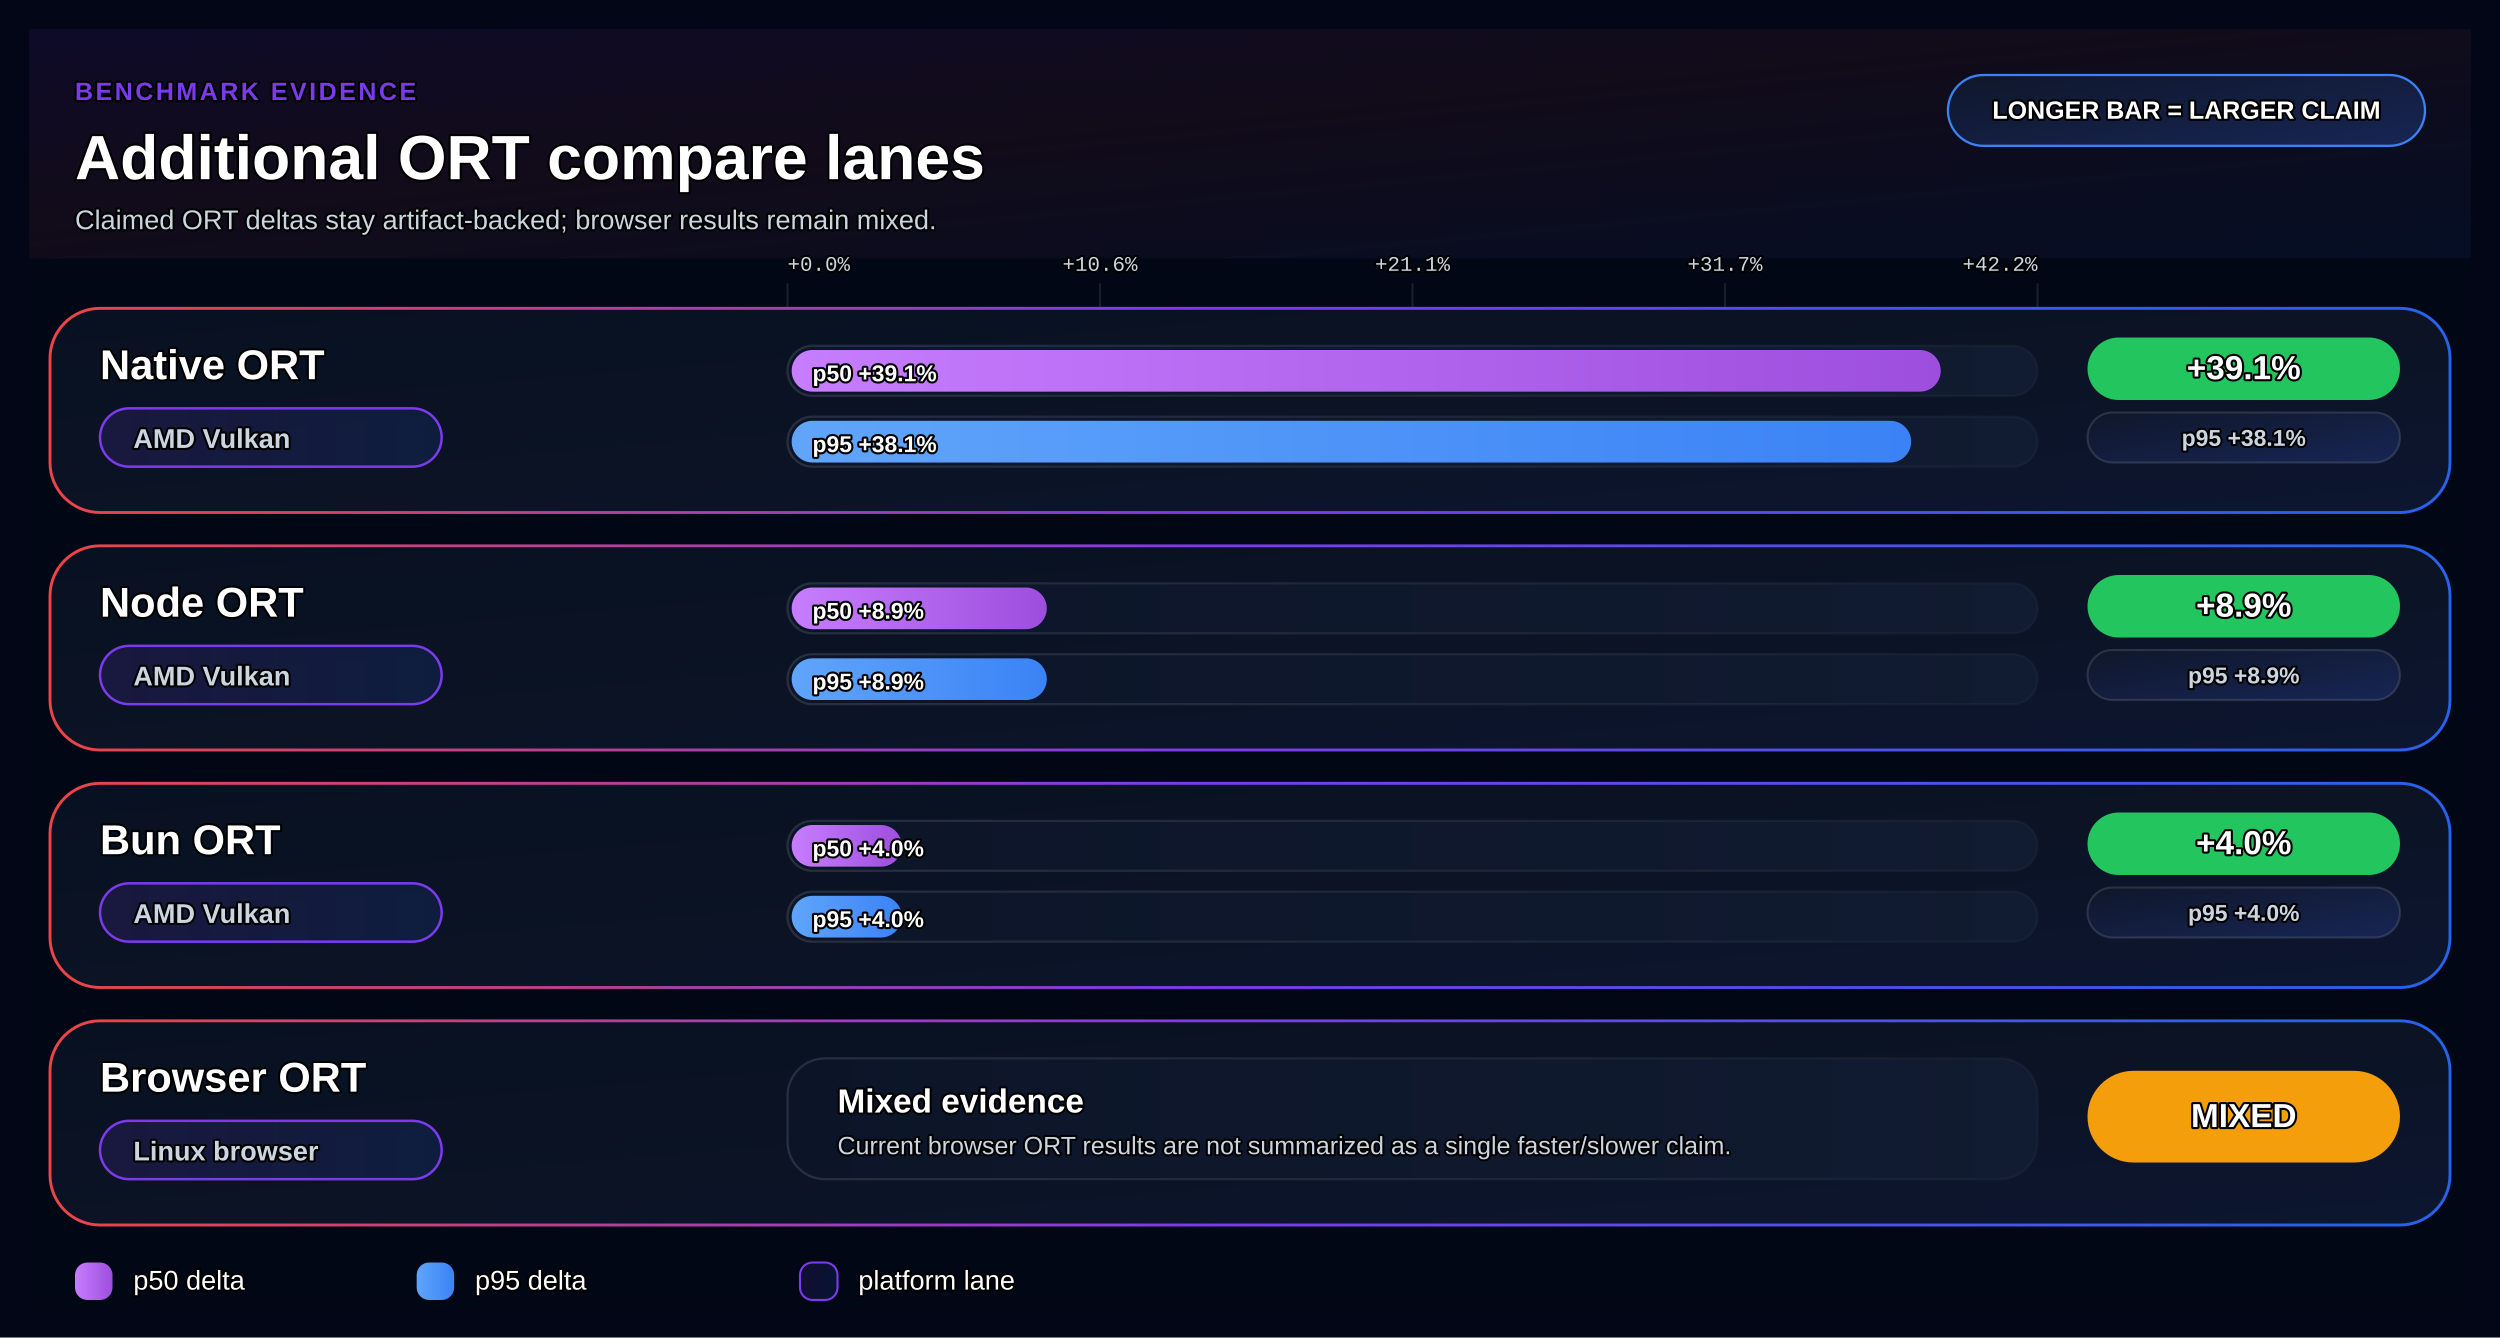
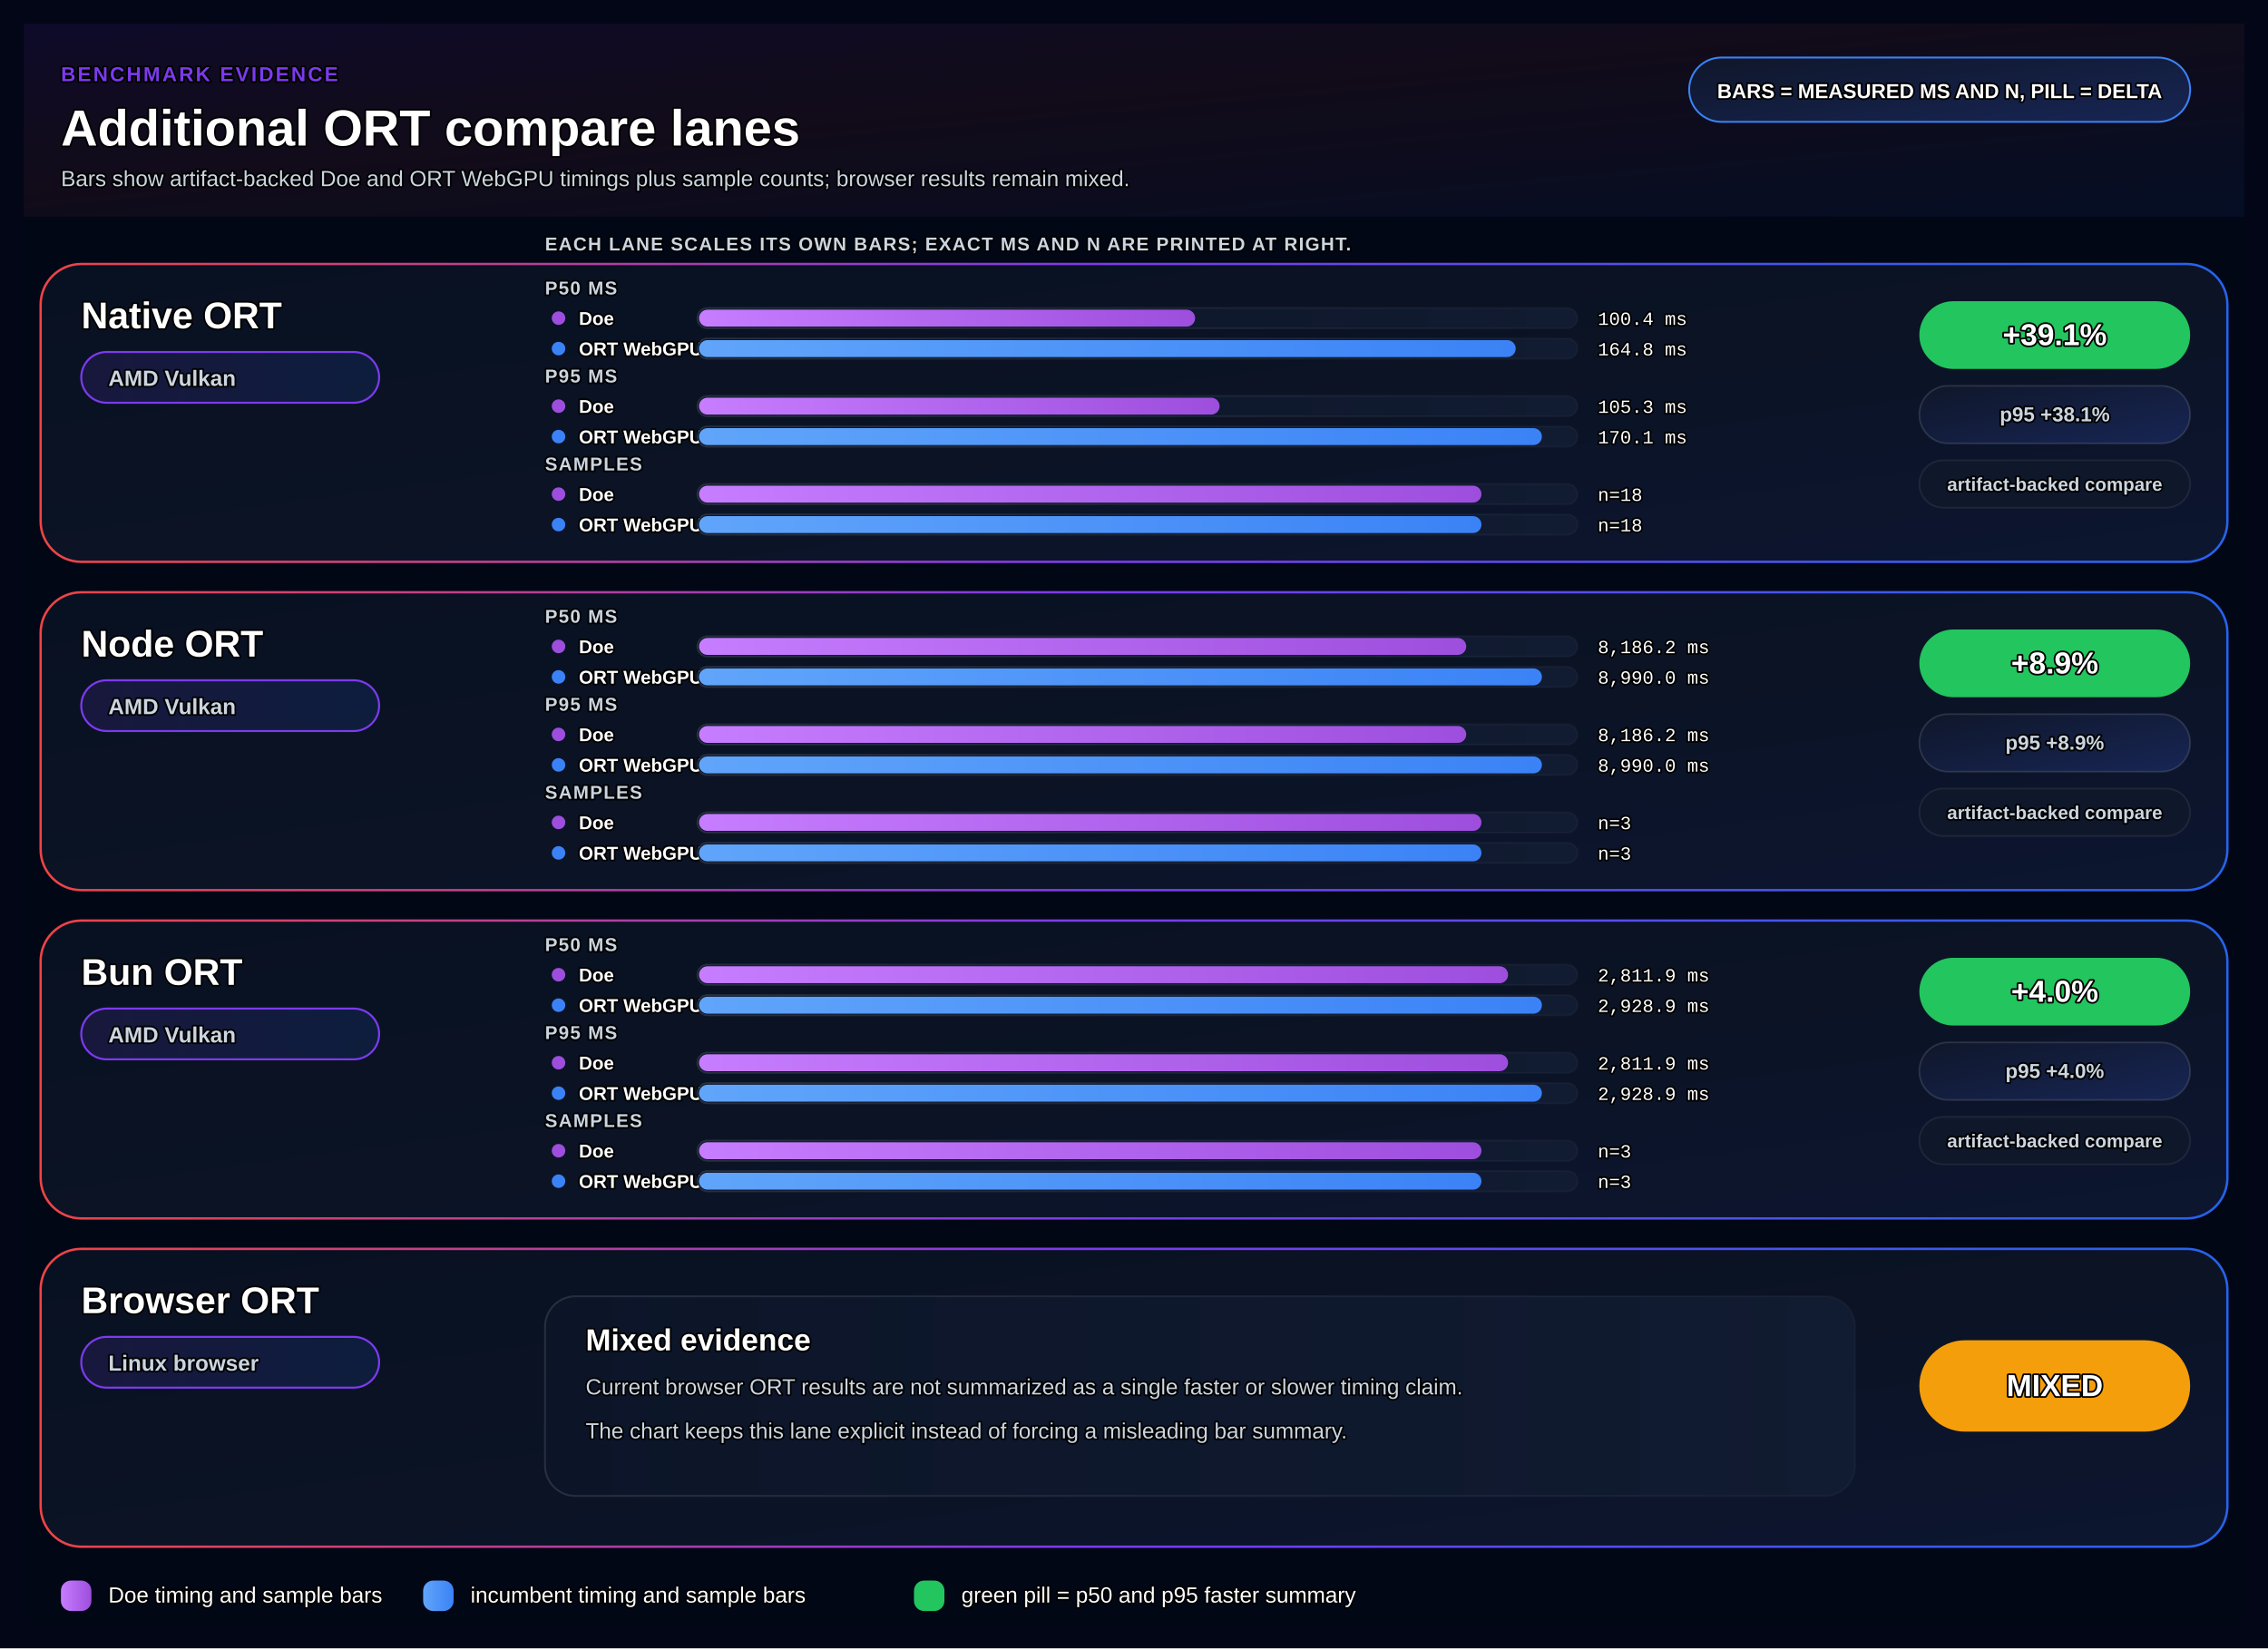
- <svg xmlns="http://www.w3.org/2000/svg" width="1200" height="642" viewBox="0 0 1200 642" role="img" aria-labelledby="chart-title chart-desc">
+ <svg xmlns="http://www.w3.org/2000/svg" width="1340" height="974" viewBox="0 0 1340 974" role="img" aria-labelledby="chart-title chart-desc">
  <defs>
    <style>
  text { paint-order: stroke fill; stroke: #000000; stroke-width: 2px; stroke-linejoin: round; }
</style>
  </defs>
-   <rect x="0" y="0" width="1200" height="642" fill="#020617" />
-   <rect x="14" y="14" width="1172" height="614" fill="#020817" fill-opacity="0.50" stroke="none" />
+   <rect x="0" y="0" width="1340" height="974" fill="#020617" />
+   <rect x="14" y="14" width="1312" height="946" fill="#020817" fill-opacity="0.50" stroke="none" />
  <defs>
    <linearGradient id="readme-canvas-glow" x1="0%" y1="0%" x2="100%" y2="100%">
      <stop offset="0%" stop-color="#7c3aed18" />
      <stop offset="45%" stop-color="#ef444410" />
      <stop offset="100%" stop-color="#2563eb12" />
    </linearGradient>
    <linearGradient id="readme-panel-fill" x1="0%" y1="0%" x2="100%" y2="100%">
      <stop offset="0%" stop-color="#081121" />
      <stop offset="55%" stop-color="#0b1325" />
      <stop offset="100%" stop-color="#0c1630" />
    </linearGradient>
    <linearGradient id="readme-panel-stroke" x1="0%" y1="0%" x2="100%" y2="0%">
      <stop offset="0%" stop-color="#ef4444" />
      <stop offset="48%" stop-color="#7c3aed" />
      <stop offset="100%" stop-color="#2563eb" />
    </linearGradient>
    <linearGradient id="readme-track-fill" x1="0%" y1="0%" x2="100%" y2="0%">
      <stop offset="0%" stop-color="#0c1528" />
      <stop offset="100%" stop-color="#111b31" />
    </linearGradient>
    <linearGradient id="readme-track-stroke" x1="0%" y1="0%" x2="100%" y2="0%">
      <stop offset="0%" stop-color="#ffffff1d" />
      <stop offset="100%" stop-color="#ffffff08" />
    </linearGradient>
-     <linearGradient id="readme-p50-grad" x1="0%" y1="0%" x2="100%" y2="0%">
+     <linearGradient id="readme-doe-grad" x1="0%" y1="0%" x2="100%" y2="0%">
      <stop offset="0%" stop-color="#c77dff" />
      <stop offset="100%" stop-color="#9d4edd" />
    </linearGradient>
-     <linearGradient id="readme-p95-grad" x1="0%" y1="0%" x2="100%" y2="0%">
+     <linearGradient id="readme-incumbent-grad" x1="0%" y1="0%" x2="100%" y2="0%">
      <stop offset="0%" stop-color="#60a5fa" />
      <stop offset="100%" stop-color="#3b82f6" />
    </linearGradient>
    <linearGradient id="readme-chip-grad" x1="0%" y1="0%" x2="100%" y2="0%">
      <stop offset="0%" stop-color="#7c3aed22" />
      <stop offset="100%" stop-color="#2563eb22" />
    </linearGradient>
    <linearGradient id="readme-pill-grad" x1="0%" y1="0%" x2="100%" y2="100%">
      <stop offset="0%" stop-color="#0f172a" />
      <stop offset="100%" stop-color="#172554" />
    </linearGradient>
  </defs>
-   <rect x="14" y="14" width="1172" height="110" fill="url(#readme-canvas-glow)" stroke="none" />
+   <rect x="14" y="14" width="1312" height="114" fill="url(#readme-canvas-glow)" stroke="none" />
  <text x="36" y="48" fill="#7c3aed" font-family="'Segoe UI', 'Helvetica Neue', Arial, sans-serif" font-size="12" font-weight="bold" letter-spacing="1.2" stroke="none">BENCHMARK EVIDENCE</text>
  <text x="36" y="86" fill="#ffffff" font-family="'Segoe UI', 'Helvetica Neue', Arial, sans-serif" font-size="30" font-weight="bold" stroke="none">Additional ORT compare lanes</text>
-   <text x="36" y="110" fill="#cbd5e1" font-family="'Segoe UI', 'Helvetica Neue', Arial, sans-serif" font-size="13" stroke="none">Claimed ORT deltas stay artifact-backed; browser results remain mixed.</text>
-   <rect x="935" y="36" width="229" height="34" rx="17" fill="url(#readme-pill-grad)" stroke="#3b82f6" stroke-width="1.1" />
-   <text x="1049.5" y="57" text-anchor="middle" fill="#ffffff" font-family="'Segoe UI', 'Helvetica Neue', Arial, sans-serif" font-size="12" font-weight="bold" stroke="none">LONGER BAR = LARGER CLAIM</text>
-   <line x1="378" y1="136" x2="378" y2="148" stroke="#ffffff18" stroke-width="1" />
-   <text x="378" y="130" text-anchor="start" fill="#cbd5e1" font-family="SFMono-Regular, Menlo, Consolas, 'Liberation Mono', monospace" font-size="10" stroke="none">+0.0%</text>
-   <line x1="528" y1="136" x2="528" y2="148" stroke="#ffffff18" stroke-width="1" />
-   <text x="528" y="130" text-anchor="middle" fill="#cbd5e1" font-family="SFMono-Regular, Menlo, Consolas, 'Liberation Mono', monospace" font-size="10" stroke="none">+10.6%</text>
-   <line x1="678" y1="136" x2="678" y2="148" stroke="#ffffff18" stroke-width="1" />
-   <text x="678" y="130" text-anchor="middle" fill="#cbd5e1" font-family="SFMono-Regular, Menlo, Consolas, 'Liberation Mono', monospace" font-size="10" stroke="none">+21.1%</text>
-   <line x1="828" y1="136" x2="828" y2="148" stroke="#ffffff18" stroke-width="1" />
-   <text x="828" y="130" text-anchor="middle" fill="#cbd5e1" font-family="SFMono-Regular, Menlo, Consolas, 'Liberation Mono', monospace" font-size="10" stroke="none">+31.7%</text>
-   <line x1="978" y1="136" x2="978" y2="148" stroke="#ffffff18" stroke-width="1" />
-   <text x="978" y="130" text-anchor="end" fill="#cbd5e1" font-family="SFMono-Regular, Menlo, Consolas, 'Liberation Mono', monospace" font-size="10" stroke="none">+42.2%</text>
-   <rect x="24" y="148" width="1152" height="98" rx="24" fill="url(#readme-panel-fill)" stroke="url(#readme-panel-stroke)" stroke-width="1.4" />
-   <text x="48" y="182" fill="#ffffff" font-family="'Segoe UI', 'Helvetica Neue', Arial, sans-serif" font-size="20" font-weight="bold" stroke="none">Native ORT</text>
-   <rect x="48" y="196" width="164" height="28" rx="14" fill="url(#readme-chip-grad)" stroke="#7c3aed" stroke-width="1.2" />
-   <text x="64" y="215" fill="#cbd5e1" font-family="'Segoe UI', 'Helvetica Neue', Arial, sans-serif" font-size="13" font-weight="bold" stroke="none">AMD Vulkan</text>
-   <rect x="378" y="166" width="600" height="24" rx="12" fill="url(#readme-track-fill)" stroke="url(#readme-track-stroke)" stroke-width="1.1" />
-   <rect x="380" y="168" width="551.556" height="20" rx="10" fill="url(#readme-p50-grad)" />
-   <text x="390" y="183" fill="#ffffff" font-family="'Segoe UI', 'Helvetica Neue', Arial, sans-serif" font-size="11" font-weight="bold">p50 +39.1%</text>
-   <rect x="378" y="200" width="600" height="24" rx="12" fill="url(#readme-track-fill)" stroke="url(#readme-track-stroke)" stroke-width="1.1" />
-   <rect x="380" y="202" width="537.347" height="20" rx="10" fill="url(#readme-p95-grad)" />
-   <text x="390" y="217" fill="#ffffff" font-family="'Segoe UI', 'Helvetica Neue', Arial, sans-serif" font-size="11" font-weight="bold">p95 +38.1%</text>
-   <rect x="1002" y="162" width="150" height="30" rx="15" fill="#22c55e" />
-   <text x="1077" y="182" text-anchor="middle" fill="#ffffff" font-family="'Segoe UI', 'Helvetica Neue', Arial, sans-serif" font-size="16" font-weight="bold" stroke="none">+39.1%</text>
-   <rect x="1002" y="198" width="150" height="24" rx="12" fill="url(#readme-pill-grad)" stroke="#ffffff1f" stroke-width="1" />
-   <text x="1077" y="214" text-anchor="middle" fill="#cbd5e1" font-family="'Segoe UI', 'Helvetica Neue', Arial, sans-serif" font-size="11" font-weight="bold" stroke="none">p95 +38.1%</text>
-   <rect x="24" y="262" width="1152" height="98" rx="24" fill="url(#readme-panel-fill)" stroke="url(#readme-panel-stroke)" stroke-width="1.4" />
-   <text x="48" y="296" fill="#ffffff" font-family="'Segoe UI', 'Helvetica Neue', Arial, sans-serif" font-size="20" font-weight="bold" stroke="none">Node ORT</text>
-   <rect x="48" y="310" width="164" height="28" rx="14" fill="url(#readme-chip-grad)" stroke="#7c3aed" stroke-width="1.2" />
-   <text x="64" y="329" fill="#cbd5e1" font-family="'Segoe UI', 'Helvetica Neue', Arial, sans-serif" font-size="13" font-weight="bold" stroke="none">AMD Vulkan</text>
-   <rect x="378" y="280" width="600" height="24" rx="12" fill="url(#readme-track-fill)" stroke="url(#readme-track-stroke)" stroke-width="1.1" />
-   <rect x="380" y="282" width="122.456" height="20" rx="10" fill="url(#readme-p50-grad)" />
-   <text x="390" y="297" fill="#ffffff" font-family="'Segoe UI', 'Helvetica Neue', Arial, sans-serif" font-size="11" font-weight="bold">p50 +8.9%</text>
-   <rect x="378" y="314" width="600" height="24" rx="12" fill="url(#readme-track-fill)" stroke="url(#readme-track-stroke)" stroke-width="1.1" />
-   <rect x="380" y="316" width="122.456" height="20" rx="10" fill="url(#readme-p95-grad)" />
-   <text x="390" y="331" fill="#ffffff" font-family="'Segoe UI', 'Helvetica Neue', Arial, sans-serif" font-size="11" font-weight="bold">p95 +8.9%</text>
-   <rect x="1002" y="276" width="150" height="30" rx="15" fill="#22c55e" />
-   <text x="1077" y="296" text-anchor="middle" fill="#ffffff" font-family="'Segoe UI', 'Helvetica Neue', Arial, sans-serif" font-size="16" font-weight="bold" stroke="none">+8.9%</text>
-   <rect x="1002" y="312" width="150" height="24" rx="12" fill="url(#readme-pill-grad)" stroke="#ffffff1f" stroke-width="1" />
-   <text x="1077" y="328" text-anchor="middle" fill="#cbd5e1" font-family="'Segoe UI', 'Helvetica Neue', Arial, sans-serif" font-size="11" font-weight="bold" stroke="none">p95 +8.9%</text>
-   <rect x="24" y="376" width="1152" height="98" rx="24" fill="url(#readme-panel-fill)" stroke="url(#readme-panel-stroke)" stroke-width="1.4" />
-   <text x="48" y="410" fill="#ffffff" font-family="'Segoe UI', 'Helvetica Neue', Arial, sans-serif" font-size="20" font-weight="bold" stroke="none">Bun ORT</text>
-   <rect x="48" y="424" width="164" height="28" rx="14" fill="url(#readme-chip-grad)" stroke="#7c3aed" stroke-width="1.2" />
-   <text x="64" y="443" fill="#cbd5e1" font-family="'Segoe UI', 'Helvetica Neue', Arial, sans-serif" font-size="13" font-weight="bold" stroke="none">AMD Vulkan</text>
-   <rect x="378" y="394" width="600" height="24" rx="12" fill="url(#readme-track-fill)" stroke="url(#readme-track-stroke)" stroke-width="1.1" />
-   <rect x="380" y="396" width="52.834" height="20" rx="10" fill="url(#readme-p50-grad)" />
-   <text x="390" y="411" fill="#ffffff" font-family="'Segoe UI', 'Helvetica Neue', Arial, sans-serif" font-size="11" font-weight="bold">p50 +4.0%</text>
-   <rect x="378" y="428" width="600" height="24" rx="12" fill="url(#readme-track-fill)" stroke="url(#readme-track-stroke)" stroke-width="1.1" />
-   <rect x="380" y="430" width="52.834" height="20" rx="10" fill="url(#readme-p95-grad)" />
-   <text x="390" y="445" fill="#ffffff" font-family="'Segoe UI', 'Helvetica Neue', Arial, sans-serif" font-size="11" font-weight="bold">p95 +4.0%</text>
-   <rect x="1002" y="390" width="150" height="30" rx="15" fill="#22c55e" />
-   <text x="1077" y="410" text-anchor="middle" fill="#ffffff" font-family="'Segoe UI', 'Helvetica Neue', Arial, sans-serif" font-size="16" font-weight="bold" stroke="none">+4.0%</text>
-   <rect x="1002" y="426" width="150" height="24" rx="12" fill="url(#readme-pill-grad)" stroke="#ffffff1f" stroke-width="1" />
-   <text x="1077" y="442" text-anchor="middle" fill="#cbd5e1" font-family="'Segoe UI', 'Helvetica Neue', Arial, sans-serif" font-size="11" font-weight="bold" stroke="none">p95 +4.0%</text>
-   <rect x="24" y="490" width="1152" height="98" rx="24" fill="url(#readme-panel-fill)" stroke="url(#readme-panel-stroke)" stroke-width="1.4" />
-   <text x="48" y="524" fill="#ffffff" font-family="'Segoe UI', 'Helvetica Neue', Arial, sans-serif" font-size="20" font-weight="bold" stroke="none">Browser ORT</text>
-   <rect x="48" y="538" width="164" height="28" rx="14" fill="url(#readme-chip-grad)" stroke="#7c3aed" stroke-width="1.2" />
-   <text x="64" y="557" fill="#cbd5e1" font-family="'Segoe UI', 'Helvetica Neue', Arial, sans-serif" font-size="13" font-weight="bold" stroke="none">Linux browser</text>
-   <rect x="378" y="508" width="600" height="58" rx="18" fill="url(#readme-track-fill)" stroke="url(#readme-track-stroke)" stroke-width="1.1" />
-   <text x="402" y="534" fill="#ffffff" font-family="'Segoe UI', 'Helvetica Neue', Arial, sans-serif" font-size="16" font-weight="bold" stroke="none">Mixed evidence</text>
-   <text x="402" y="554" fill="#cbd5e1" font-family="'Segoe UI', 'Helvetica Neue', Arial, sans-serif" font-size="12" stroke="none">Current browser ORT results are not summarized as a single faster/slower claim.</text>
-   <rect x="1002" y="514" width="150" height="44" rx="22" fill="#f59e0b" />
-   <text x="1077" y="541" text-anchor="middle" fill="#ffffff" font-family="'Segoe UI', 'Helvetica Neue', Arial, sans-serif" font-size="16" font-weight="bold" stroke="none">MIXED</text>
-   <rect x="36" y="606" width="18" height="18" rx="6" fill="url(#readme-p50-grad)" />
-   <text x="64" y="619" fill="#ffffff" font-family="'Segoe UI', 'Helvetica Neue', Arial, sans-serif" font-size="13" stroke="none">p50 delta</text>
-   <rect x="200" y="606" width="18" height="18" rx="6" fill="url(#readme-p95-grad)" />
-   <text x="228" y="619" fill="#ffffff" font-family="'Segoe UI', 'Helvetica Neue', Arial, sans-serif" font-size="13" stroke="none">p95 delta</text>
-   <rect x="384" y="606" width="18" height="18" rx="6" fill="url(#readme-chip-grad)" stroke="#7c3aed" stroke-width="1" />
-   <text x="412" y="619" fill="#ffffff" font-family="'Segoe UI', 'Helvetica Neue', Arial, sans-serif" font-size="13" stroke="none">platform lane</text>
+   <text x="36" y="110" fill="#cbd5e1" font-family="'Segoe UI', 'Helvetica Neue', Arial, sans-serif" font-size="13" stroke="none">Bars show artifact-backed Doe and ORT WebGPU timings plus sample counts; browser results remain mixed.</text>
+   <rect x="998" y="34" width="296" height="38" rx="19" fill="url(#readme-pill-grad)" stroke="#3b82f6" stroke-width="1.1" />
+   <text x="1146" y="58" text-anchor="middle" fill="#ffffff" font-family="'Segoe UI', 'Helvetica Neue', Arial, sans-serif" font-size="12" font-weight="bold" stroke="none">BARS = MEASURED MS AND N, PILL = DELTA</text>
+   <text x="322" y="148" fill="#cbd5e1" font-family="'Segoe UI', 'Helvetica Neue', Arial, sans-serif" font-size="11" font-weight="bold" letter-spacing="0.7" stroke="none">EACH LANE SCALES ITS OWN BARS; EXACT MS AND N ARE PRINTED AT RIGHT.</text>
+   <rect x="24" y="156" width="1292" height="176" rx="24" fill="url(#readme-panel-fill)" stroke="url(#readme-panel-stroke)" stroke-width="1.4" />
+   <text x="48" y="194" fill="#ffffff" font-family="'Segoe UI', 'Helvetica Neue', Arial, sans-serif" font-size="22" font-weight="bold" stroke="none">Native ORT</text>
+   <rect x="48" y="208" width="176" height="30" rx="15" fill="url(#readme-chip-grad)" stroke="#7c3aed" stroke-width="1.2" />
+   <text x="64" y="228" fill="#cbd5e1" font-family="'Segoe UI', 'Helvetica Neue', Arial, sans-serif" font-size="13" font-weight="bold" stroke="none">AMD Vulkan</text>
+   <text x="322" y="174" fill="#cbd5e1" font-family="'Segoe UI', 'Helvetica Neue', Arial, sans-serif" font-size="11" font-weight="bold" letter-spacing="0.7" stroke="none">P50 MS</text>
+   <circle cx="330" cy="188" r="4" fill="#9d4edd" stroke="none" />
+   <text x="342" y="192" fill="#ffffff" font-family="'Segoe UI', 'Helvetica Neue', Arial, sans-serif" font-size="11" font-weight="bold" stroke="none">Doe</text>
+   <rect x="412" y="182" width="520" height="12" rx="6" fill="url(#readme-track-fill)" stroke="url(#readme-track-stroke)" stroke-width="1" />
+   <rect x="413" y="183" width="293.11" height="10" rx="5" fill="url(#readme-doe-grad)" />
+   <text x="944" y="192" fill="#ffffff" font-family="SFMono-Regular, Menlo, Consolas, 'Liberation Mono', monospace" font-size="11" stroke="none">100.4 ms</text>
+   <circle cx="330" cy="206" r="4" fill="#3b82f6" stroke="none" />
+   <text x="342" y="210" fill="#ffffff" font-family="'Segoe UI', 'Helvetica Neue', Arial, sans-serif" font-size="11" font-weight="bold" stroke="none">ORT WebGPU</text>
+   <rect x="412" y="200" width="520" height="12" rx="6" fill="url(#readme-track-fill)" stroke="url(#readme-track-stroke)" stroke-width="1" />
+   <rect x="413" y="201" width="482.514" height="10" rx="5" fill="url(#readme-incumbent-grad)" />
+   <text x="944" y="210" fill="#ffffff" font-family="SFMono-Regular, Menlo, Consolas, 'Liberation Mono', monospace" font-size="11" stroke="none">164.8 ms</text>
+   <text x="322" y="226" fill="#cbd5e1" font-family="'Segoe UI', 'Helvetica Neue', Arial, sans-serif" font-size="11" font-weight="bold" letter-spacing="0.7" stroke="none">P95 MS</text>
+   <circle cx="330" cy="240" r="4" fill="#9d4edd" stroke="none" />
+   <text x="342" y="244" fill="#ffffff" font-family="'Segoe UI', 'Helvetica Neue', Arial, sans-serif" font-size="11" font-weight="bold" stroke="none">Doe</text>
+   <rect x="412" y="234" width="520" height="12" rx="6" fill="url(#readme-track-fill)" stroke="url(#readme-track-stroke)" stroke-width="1" />
+   <rect x="413" y="235" width="307.566" height="10" rx="5" fill="url(#readme-doe-grad)" />
+   <text x="944" y="244" fill="#ffffff" font-family="SFMono-Regular, Menlo, Consolas, 'Liberation Mono', monospace" font-size="11" stroke="none">105.3 ms</text>
+   <circle cx="330" cy="258" r="4" fill="#3b82f6" stroke="none" />
+   <text x="342" y="262" fill="#ffffff" font-family="'Segoe UI', 'Helvetica Neue', Arial, sans-serif" font-size="11" font-weight="bold" stroke="none">ORT WebGPU</text>
+   <rect x="412" y="252" width="520" height="12" rx="6" fill="url(#readme-track-fill)" stroke="url(#readme-track-stroke)" stroke-width="1" />
+   <rect x="413" y="253" width="498" height="10" rx="5" fill="url(#readme-incumbent-grad)" />
+   <text x="944" y="262" fill="#ffffff" font-family="SFMono-Regular, Menlo, Consolas, 'Liberation Mono', monospace" font-size="11" stroke="none">170.1 ms</text>
+   <text x="322" y="278" fill="#cbd5e1" font-family="'Segoe UI', 'Helvetica Neue', Arial, sans-serif" font-size="11" font-weight="bold" letter-spacing="0.7" stroke="none">SAMPLES</text>
+   <circle cx="330" cy="292" r="4" fill="#9d4edd" stroke="none" />
+   <text x="342" y="296" fill="#ffffff" font-family="'Segoe UI', 'Helvetica Neue', Arial, sans-serif" font-size="11" font-weight="bold" stroke="none">Doe</text>
+   <rect x="412" y="286" width="520" height="12" rx="6" fill="url(#readme-track-fill)" stroke="url(#readme-track-stroke)" stroke-width="1" />
+   <rect x="413" y="287" width="462.286" height="10" rx="5" fill="url(#readme-doe-grad)" />
+   <text x="944" y="296" fill="#ffffff" font-family="SFMono-Regular, Menlo, Consolas, 'Liberation Mono', monospace" font-size="11" stroke="none">n=18</text>
+   <circle cx="330" cy="310" r="4" fill="#3b82f6" stroke="none" />
+   <text x="342" y="314" fill="#ffffff" font-family="'Segoe UI', 'Helvetica Neue', Arial, sans-serif" font-size="11" font-weight="bold" stroke="none">ORT WebGPU</text>
+   <rect x="412" y="304" width="520" height="12" rx="6" fill="url(#readme-track-fill)" stroke="url(#readme-track-stroke)" stroke-width="1" />
+   <rect x="413" y="305" width="462.286" height="10" rx="5" fill="url(#readme-incumbent-grad)" />
+   <text x="944" y="314" fill="#ffffff" font-family="SFMono-Regular, Menlo, Consolas, 'Liberation Mono', monospace" font-size="11" stroke="none">n=18</text>
+   <rect x="1134" y="178" width="160" height="40" rx="20" fill="#22c55e" />
+   <text x="1214" y="204" text-anchor="middle" fill="#ffffff" font-family="'Segoe UI', 'Helvetica Neue', Arial, sans-serif" font-size="18" font-weight="bold" stroke="none">+39.1%</text>
+   <rect x="1134" y="228" width="160" height="34" rx="17" fill="url(#readme-pill-grad)" stroke="#ffffff1f" stroke-width="1" />
+   <text x="1214" y="249" text-anchor="middle" fill="#cbd5e1" font-family="'Segoe UI', 'Helvetica Neue', Arial, sans-serif" font-size="12" font-weight="bold" stroke="none">p95 +38.1%</text>
+   <rect x="1134" y="272" width="160" height="28" rx="14" fill="#0f172a" stroke="#ffffff12" stroke-width="1" />
+   <text x="1214" y="290" text-anchor="middle" fill="#cbd5e1" font-family="'Segoe UI', 'Helvetica Neue', Arial, sans-serif" font-size="11" font-weight="bold" stroke="none">artifact-backed compare</text>
+   <rect x="24" y="350" width="1292" height="176" rx="24" fill="url(#readme-panel-fill)" stroke="url(#readme-panel-stroke)" stroke-width="1.4" />
+   <text x="48" y="388" fill="#ffffff" font-family="'Segoe UI', 'Helvetica Neue', Arial, sans-serif" font-size="22" font-weight="bold" stroke="none">Node ORT</text>
+   <rect x="48" y="402" width="176" height="30" rx="15" fill="url(#readme-chip-grad)" stroke="#7c3aed" stroke-width="1.2" />
+   <text x="64" y="422" fill="#cbd5e1" font-family="'Segoe UI', 'Helvetica Neue', Arial, sans-serif" font-size="13" font-weight="bold" stroke="none">AMD Vulkan</text>
+   <text x="322" y="368" fill="#cbd5e1" font-family="'Segoe UI', 'Helvetica Neue', Arial, sans-serif" font-size="11" font-weight="bold" letter-spacing="0.7" stroke="none">P50 MS</text>
+   <circle cx="330" cy="382" r="4" fill="#9d4edd" stroke="none" />
+   <text x="342" y="386" fill="#ffffff" font-family="'Segoe UI', 'Helvetica Neue', Arial, sans-serif" font-size="11" font-weight="bold" stroke="none">Doe</text>
+   <rect x="412" y="376" width="520" height="12" rx="6" fill="url(#readme-track-fill)" stroke="url(#readme-track-stroke)" stroke-width="1" />
+   <rect x="413" y="377" width="453.297" height="10" rx="5" fill="url(#readme-doe-grad)" />
+   <text x="944" y="386" fill="#ffffff" font-family="SFMono-Regular, Menlo, Consolas, 'Liberation Mono', monospace" font-size="11" stroke="none">8,186.2 ms</text>
+   <circle cx="330" cy="400" r="4" fill="#3b82f6" stroke="none" />
+   <text x="342" y="404" fill="#ffffff" font-family="'Segoe UI', 'Helvetica Neue', Arial, sans-serif" font-size="11" font-weight="bold" stroke="none">ORT WebGPU</text>
+   <rect x="412" y="394" width="520" height="12" rx="6" fill="url(#readme-track-fill)" stroke="url(#readme-track-stroke)" stroke-width="1" />
+   <rect x="413" y="395" width="498" height="10" rx="5" fill="url(#readme-incumbent-grad)" />
+   <text x="944" y="404" fill="#ffffff" font-family="SFMono-Regular, Menlo, Consolas, 'Liberation Mono', monospace" font-size="11" stroke="none">8,990.0 ms</text>
+   <text x="322" y="420" fill="#cbd5e1" font-family="'Segoe UI', 'Helvetica Neue', Arial, sans-serif" font-size="11" font-weight="bold" letter-spacing="0.7" stroke="none">P95 MS</text>
+   <circle cx="330" cy="434" r="4" fill="#9d4edd" stroke="none" />
+   <text x="342" y="438" fill="#ffffff" font-family="'Segoe UI', 'Helvetica Neue', Arial, sans-serif" font-size="11" font-weight="bold" stroke="none">Doe</text>
+   <rect x="412" y="428" width="520" height="12" rx="6" fill="url(#readme-track-fill)" stroke="url(#readme-track-stroke)" stroke-width="1" />
+   <rect x="413" y="429" width="453.297" height="10" rx="5" fill="url(#readme-doe-grad)" />
+   <text x="944" y="438" fill="#ffffff" font-family="SFMono-Regular, Menlo, Consolas, 'Liberation Mono', monospace" font-size="11" stroke="none">8,186.2 ms</text>
+   <circle cx="330" cy="452" r="4" fill="#3b82f6" stroke="none" />
+   <text x="342" y="456" fill="#ffffff" font-family="'Segoe UI', 'Helvetica Neue', Arial, sans-serif" font-size="11" font-weight="bold" stroke="none">ORT WebGPU</text>
+   <rect x="412" y="446" width="520" height="12" rx="6" fill="url(#readme-track-fill)" stroke="url(#readme-track-stroke)" stroke-width="1" />
+   <rect x="413" y="447" width="498" height="10" rx="5" fill="url(#readme-incumbent-grad)" />
+   <text x="944" y="456" fill="#ffffff" font-family="SFMono-Regular, Menlo, Consolas, 'Liberation Mono', monospace" font-size="11" stroke="none">8,990.0 ms</text>
+   <text x="322" y="472" fill="#cbd5e1" font-family="'Segoe UI', 'Helvetica Neue', Arial, sans-serif" font-size="11" font-weight="bold" letter-spacing="0.7" stroke="none">SAMPLES</text>
+   <circle cx="330" cy="486" r="4" fill="#9d4edd" stroke="none" />
+   <text x="342" y="490" fill="#ffffff" font-family="'Segoe UI', 'Helvetica Neue', Arial, sans-serif" font-size="11" font-weight="bold" stroke="none">Doe</text>
+   <rect x="412" y="480" width="520" height="12" rx="6" fill="url(#readme-track-fill)" stroke="url(#readme-track-stroke)" stroke-width="1" />
+   <rect x="413" y="481" width="462.286" height="10" rx="5" fill="url(#readme-doe-grad)" />
+   <text x="944" y="490" fill="#ffffff" font-family="SFMono-Regular, Menlo, Consolas, 'Liberation Mono', monospace" font-size="11" stroke="none">n=3</text>
+   <circle cx="330" cy="504" r="4" fill="#3b82f6" stroke="none" />
+   <text x="342" y="508" fill="#ffffff" font-family="'Segoe UI', 'Helvetica Neue', Arial, sans-serif" font-size="11" font-weight="bold" stroke="none">ORT WebGPU</text>
+   <rect x="412" y="498" width="520" height="12" rx="6" fill="url(#readme-track-fill)" stroke="url(#readme-track-stroke)" stroke-width="1" />
+   <rect x="413" y="499" width="462.286" height="10" rx="5" fill="url(#readme-incumbent-grad)" />
+   <text x="944" y="508" fill="#ffffff" font-family="SFMono-Regular, Menlo, Consolas, 'Liberation Mono', monospace" font-size="11" stroke="none">n=3</text>
+   <rect x="1134" y="372" width="160" height="40" rx="20" fill="#22c55e" />
+   <text x="1214" y="398" text-anchor="middle" fill="#ffffff" font-family="'Segoe UI', 'Helvetica Neue', Arial, sans-serif" font-size="18" font-weight="bold" stroke="none">+8.9%</text>
+   <rect x="1134" y="422" width="160" height="34" rx="17" fill="url(#readme-pill-grad)" stroke="#ffffff1f" stroke-width="1" />
+   <text x="1214" y="443" text-anchor="middle" fill="#cbd5e1" font-family="'Segoe UI', 'Helvetica Neue', Arial, sans-serif" font-size="12" font-weight="bold" stroke="none">p95 +8.9%</text>
+   <rect x="1134" y="466" width="160" height="28" rx="14" fill="#0f172a" stroke="#ffffff12" stroke-width="1" />
+   <text x="1214" y="484" text-anchor="middle" fill="#cbd5e1" font-family="'Segoe UI', 'Helvetica Neue', Arial, sans-serif" font-size="11" font-weight="bold" stroke="none">artifact-backed compare</text>
+   <rect x="24" y="544" width="1292" height="176" rx="24" fill="url(#readme-panel-fill)" stroke="url(#readme-panel-stroke)" stroke-width="1.4" />
+   <text x="48" y="582" fill="#ffffff" font-family="'Segoe UI', 'Helvetica Neue', Arial, sans-serif" font-size="22" font-weight="bold" stroke="none">Bun ORT</text>
+   <rect x="48" y="596" width="176" height="30" rx="15" fill="url(#readme-chip-grad)" stroke="#7c3aed" stroke-width="1.2" />
+   <text x="64" y="616" fill="#cbd5e1" font-family="'Segoe UI', 'Helvetica Neue', Arial, sans-serif" font-size="13" font-weight="bold" stroke="none">AMD Vulkan</text>
+   <text x="322" y="562" fill="#cbd5e1" font-family="'Segoe UI', 'Helvetica Neue', Arial, sans-serif" font-size="11" font-weight="bold" letter-spacing="0.7" stroke="none">P50 MS</text>
+   <circle cx="330" cy="576" r="4" fill="#9d4edd" stroke="none" />
+   <text x="342" y="580" fill="#ffffff" font-family="'Segoe UI', 'Helvetica Neue', Arial, sans-serif" font-size="11" font-weight="bold" stroke="none">Doe</text>
+   <rect x="412" y="570" width="520" height="12" rx="6" fill="url(#readme-track-fill)" stroke="url(#readme-track-stroke)" stroke-width="1" />
+   <rect x="413" y="571" width="478.024" height="10" rx="5" fill="url(#readme-doe-grad)" />
+   <text x="944" y="580" fill="#ffffff" font-family="SFMono-Regular, Menlo, Consolas, 'Liberation Mono', monospace" font-size="11" stroke="none">2,811.9 ms</text>
+   <circle cx="330" cy="594" r="4" fill="#3b82f6" stroke="none" />
+   <text x="342" y="598" fill="#ffffff" font-family="'Segoe UI', 'Helvetica Neue', Arial, sans-serif" font-size="11" font-weight="bold" stroke="none">ORT WebGPU</text>
+   <rect x="412" y="588" width="520" height="12" rx="6" fill="url(#readme-track-fill)" stroke="url(#readme-track-stroke)" stroke-width="1" />
+   <rect x="413" y="589" width="498" height="10" rx="5" fill="url(#readme-incumbent-grad)" />
+   <text x="944" y="598" fill="#ffffff" font-family="SFMono-Regular, Menlo, Consolas, 'Liberation Mono', monospace" font-size="11" stroke="none">2,928.9 ms</text>
+   <text x="322" y="614" fill="#cbd5e1" font-family="'Segoe UI', 'Helvetica Neue', Arial, sans-serif" font-size="11" font-weight="bold" letter-spacing="0.7" stroke="none">P95 MS</text>
+   <circle cx="330" cy="628" r="4" fill="#9d4edd" stroke="none" />
+   <text x="342" y="632" fill="#ffffff" font-family="'Segoe UI', 'Helvetica Neue', Arial, sans-serif" font-size="11" font-weight="bold" stroke="none">Doe</text>
+   <rect x="412" y="622" width="520" height="12" rx="6" fill="url(#readme-track-fill)" stroke="url(#readme-track-stroke)" stroke-width="1" />
+   <rect x="413" y="623" width="478.024" height="10" rx="5" fill="url(#readme-doe-grad)" />
+   <text x="944" y="632" fill="#ffffff" font-family="SFMono-Regular, Menlo, Consolas, 'Liberation Mono', monospace" font-size="11" stroke="none">2,811.9 ms</text>
+   <circle cx="330" cy="646" r="4" fill="#3b82f6" stroke="none" />
+   <text x="342" y="650" fill="#ffffff" font-family="'Segoe UI', 'Helvetica Neue', Arial, sans-serif" font-size="11" font-weight="bold" stroke="none">ORT WebGPU</text>
+   <rect x="412" y="640" width="520" height="12" rx="6" fill="url(#readme-track-fill)" stroke="url(#readme-track-stroke)" stroke-width="1" />
+   <rect x="413" y="641" width="498" height="10" rx="5" fill="url(#readme-incumbent-grad)" />
+   <text x="944" y="650" fill="#ffffff" font-family="SFMono-Regular, Menlo, Consolas, 'Liberation Mono', monospace" font-size="11" stroke="none">2,928.9 ms</text>
+   <text x="322" y="666" fill="#cbd5e1" font-family="'Segoe UI', 'Helvetica Neue', Arial, sans-serif" font-size="11" font-weight="bold" letter-spacing="0.7" stroke="none">SAMPLES</text>
+   <circle cx="330" cy="680" r="4" fill="#9d4edd" stroke="none" />
+   <text x="342" y="684" fill="#ffffff" font-family="'Segoe UI', 'Helvetica Neue', Arial, sans-serif" font-size="11" font-weight="bold" stroke="none">Doe</text>
+   <rect x="412" y="674" width="520" height="12" rx="6" fill="url(#readme-track-fill)" stroke="url(#readme-track-stroke)" stroke-width="1" />
+   <rect x="413" y="675" width="462.286" height="10" rx="5" fill="url(#readme-doe-grad)" />
+   <text x="944" y="684" fill="#ffffff" font-family="SFMono-Regular, Menlo, Consolas, 'Liberation Mono', monospace" font-size="11" stroke="none">n=3</text>
+   <circle cx="330" cy="698" r="4" fill="#3b82f6" stroke="none" />
+   <text x="342" y="702" fill="#ffffff" font-family="'Segoe UI', 'Helvetica Neue', Arial, sans-serif" font-size="11" font-weight="bold" stroke="none">ORT WebGPU</text>
+   <rect x="412" y="692" width="520" height="12" rx="6" fill="url(#readme-track-fill)" stroke="url(#readme-track-stroke)" stroke-width="1" />
+   <rect x="413" y="693" width="462.286" height="10" rx="5" fill="url(#readme-incumbent-grad)" />
+   <text x="944" y="702" fill="#ffffff" font-family="SFMono-Regular, Menlo, Consolas, 'Liberation Mono', monospace" font-size="11" stroke="none">n=3</text>
+   <rect x="1134" y="566" width="160" height="40" rx="20" fill="#22c55e" />
+   <text x="1214" y="592" text-anchor="middle" fill="#ffffff" font-family="'Segoe UI', 'Helvetica Neue', Arial, sans-serif" font-size="18" font-weight="bold" stroke="none">+4.0%</text>
+   <rect x="1134" y="616" width="160" height="34" rx="17" fill="url(#readme-pill-grad)" stroke="#ffffff1f" stroke-width="1" />
+   <text x="1214" y="637" text-anchor="middle" fill="#cbd5e1" font-family="'Segoe UI', 'Helvetica Neue', Arial, sans-serif" font-size="12" font-weight="bold" stroke="none">p95 +4.0%</text>
+   <rect x="1134" y="660" width="160" height="28" rx="14" fill="#0f172a" stroke="#ffffff12" stroke-width="1" />
+   <text x="1214" y="678" text-anchor="middle" fill="#cbd5e1" font-family="'Segoe UI', 'Helvetica Neue', Arial, sans-serif" font-size="11" font-weight="bold" stroke="none">artifact-backed compare</text>
+   <rect x="24" y="738" width="1292" height="176" rx="24" fill="url(#readme-panel-fill)" stroke="url(#readme-panel-stroke)" stroke-width="1.4" />
+   <text x="48" y="776" fill="#ffffff" font-family="'Segoe UI', 'Helvetica Neue', Arial, sans-serif" font-size="22" font-weight="bold" stroke="none">Browser ORT</text>
+   <rect x="48" y="790" width="176" height="30" rx="15" fill="url(#readme-chip-grad)" stroke="#7c3aed" stroke-width="1.2" />
+   <text x="64" y="810" fill="#cbd5e1" font-family="'Segoe UI', 'Helvetica Neue', Arial, sans-serif" font-size="13" font-weight="bold" stroke="none">Linux browser</text>
+   <rect x="322" y="766" width="774" height="118" rx="18" fill="url(#readme-track-fill)" stroke="url(#readme-track-stroke)" stroke-width="1.1" />
+   <text x="346" y="798" fill="#ffffff" font-family="'Segoe UI', 'Helvetica Neue', Arial, sans-serif" font-size="18" font-weight="bold" stroke="none">Mixed evidence</text>
+   <text x="346" y="824" fill="#cbd5e1" font-family="'Segoe UI', 'Helvetica Neue', Arial, sans-serif" font-size="13" stroke="none">Current browser ORT results are not summarized as a single faster or slower timing claim.</text>
+   <text x="346" y="850" fill="#cbd5e1" font-family="'Segoe UI', 'Helvetica Neue', Arial, sans-serif" font-size="13" stroke="none">The chart keeps this lane explicit instead of forcing a misleading bar summary.</text>
+   <rect x="1134" y="792" width="160" height="54" rx="27" fill="#f59e0b" />
+   <text x="1214" y="825" text-anchor="middle" fill="#ffffff" font-family="'Segoe UI', 'Helvetica Neue', Arial, sans-serif" font-size="18" font-weight="bold" stroke="none">MIXED</text>
+   <rect x="36" y="934" width="18" height="18" rx="6" fill="url(#readme-doe-grad)" />
+   <text x="64" y="947" fill="#ffffff" font-family="'Segoe UI', 'Helvetica Neue', Arial, sans-serif" font-size="13" stroke="none">Doe timing and sample bars</text>
+   <rect x="250" y="934" width="18" height="18" rx="6" fill="url(#readme-incumbent-grad)" />
+   <text x="278" y="947" fill="#ffffff" font-family="'Segoe UI', 'Helvetica Neue', Arial, sans-serif" font-size="13" stroke="none">incumbent timing and sample bars</text>
+   <rect x="540" y="934" width="18" height="18" rx="6" fill="#22c55e" />
+   <text x="568" y="947" fill="#ffffff" font-family="'Segoe UI', 'Helvetica Neue', Arial, sans-serif" font-size="13" stroke="none">green pill = p50 and p95 faster summary</text>
</svg>
